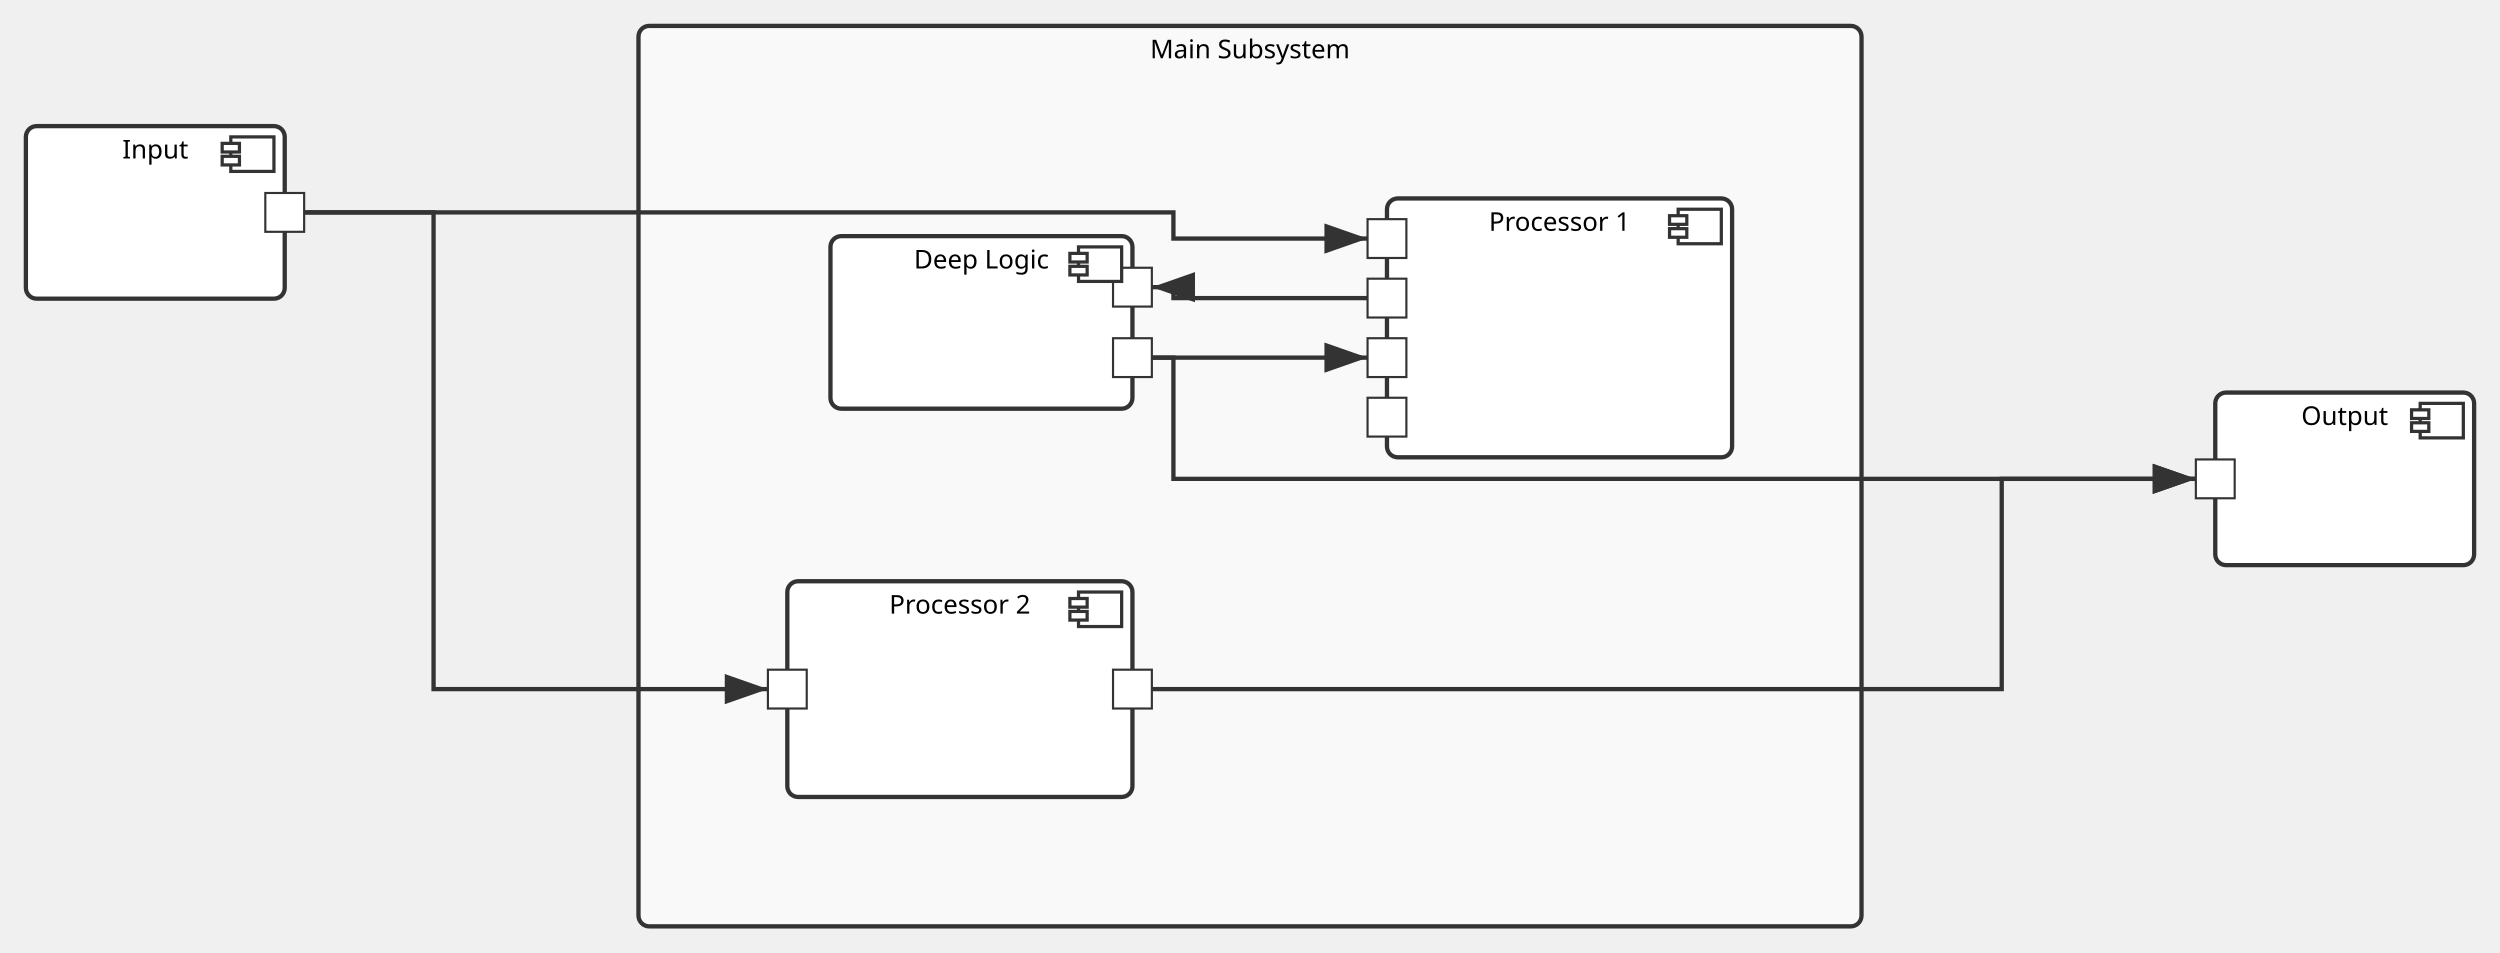
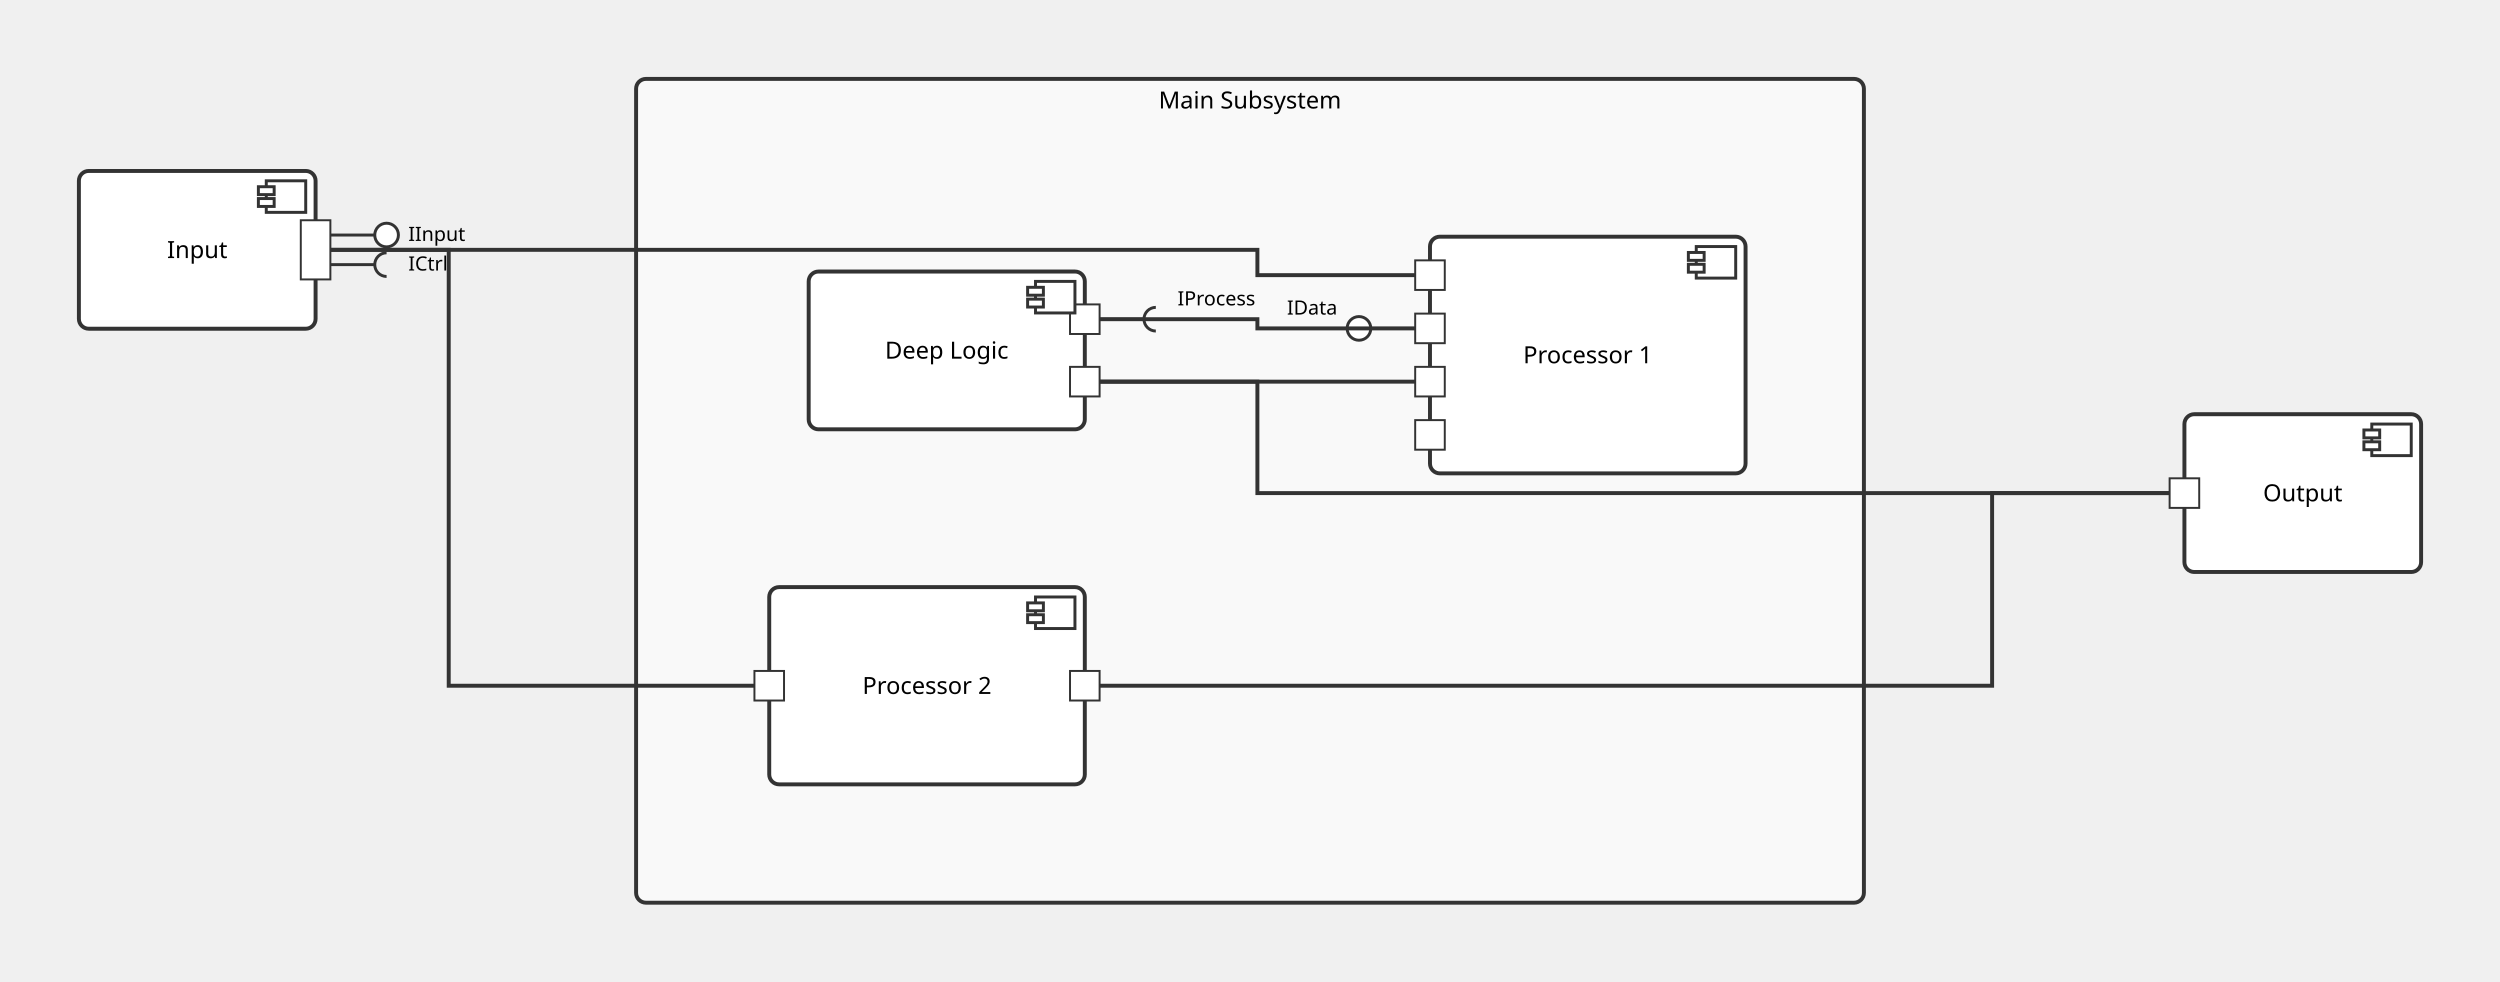
- <svg xmlns="http://www.w3.org/2000/svg" width="1159" height="441.467" viewBox="0 0 1159 441.467" style="font-family: sans-serif;">
+ <svg xmlns="http://www.w3.org/2000/svg" width="1267.5" height="497.667" viewBox="0 0 1267.5 497.667" style="font-family: sans-serif;">
  <defs>
    <marker id="arrowhead" markerWidth="10" markerHeight="7" refX="10" refY="3.5" orient="auto">
      <polygon points="0 0, 10 3.5, 0 7" fill="#333" />
    </marker>
  </defs>
-   <g transform="translate(12, 58.46667)" id="input_node" class="component">
+   <g transform="translate(40, 86.66667)" id="input_node" class="component">
    <rect width="120" height="80" fill="#ffffff" stroke="#333" stroke-width="2" rx="5" />
-     <text x="60" y="15" text-anchor="middle" font-size="12px" fill="#000">Input</text>
-     <rect x="111" y="31" width="18" height="18" fill="#ffffff" stroke="#333" stroke-width="1" class="port" />
+     <text x="60" y="40" text-anchor="middle" dominant-baseline="middle" font-size="12px" fill="#000">Input</text>
+     <line x1="120" y1="32.5" x2="150" y2="32.5" stroke="#333" stroke-width="1.5" />
+     <circle cx="156" cy="32.5" r="6" fill="#ffffff" stroke="#333" stroke-width="1.5" />
+     <text x="167" y="35.5" text-anchor="start" font-size="10px" fill="#000">IInput</text>
+     <line x1="120" y1="47.5" x2="150" y2="47.5" stroke="#333" stroke-width="1.5" />
+     <g transform="translate(156, 47.5) rotate(0)">
+       <path d="M 0 -6 A 6 6 0 0 0 0 6" fill="none" stroke="#333" stroke-width="1.5" />
+     </g>
+     <text x="167" y="50.5" text-anchor="start" font-size="10px" fill="#000">ICtrl</text>
+     <rect x="112.5" y="25" width="15" height="30" fill="#ffffff" stroke="#333" stroke-width="1" class="port" />
    <g transform="translate(95, 5)">
      <rect x="0" y="0" width="20" height="16" fill="#ffffff" stroke="#333" stroke-width="1.5" />
      <rect x="-4" y="3" width="8" height="4" fill="#ffffff" stroke="#333" stroke-width="1.5" />
      <rect x="-4" y="9" width="8" height="4" fill="#ffffff" stroke="#333" stroke-width="1.5" />
    </g>
  </g>
-   <g transform="translate(296, 12)" id="sub_main" class="subsystem">
-     <rect width="567" height="417.467" fill="#f9f9f9" stroke="#333" stroke-width="2" rx="5" />
-     <text x="283.5" y="15" text-anchor="middle" font-size="12px" fill="#000">Main Subsystem</text>
-     <g transform="translate(347, 80)" id="proc_1" class="component">
+   <g transform="translate(322.5, 40)" id="sub_main" class="subsystem">
+     <rect width="622.5" height="417.667" fill="#f9f9f9" stroke="#333" stroke-width="2" rx="5" />
+     <text x="311.25" y="15" text-anchor="middle" dominant-baseline="auto" font-size="12px" fill="#000">Main Subsystem</text>
+     <g transform="translate(402.5, 80)" id="proc_1" class="component">
      <rect width="160" height="120" fill="#ffffff" stroke="#333" stroke-width="2" rx="5" />
-       <text x="80" y="15" text-anchor="middle" font-size="12px" fill="#000">Processor 1</text>
-       <rect x="-9" y="9.6" width="18" height="18" fill="#ffffff" stroke="#333" stroke-width="1" class="port" />
-       <rect x="-9" y="64.8" width="18" height="18" fill="#ffffff" stroke="#333" stroke-width="1" class="port" />
-       <rect x="-9" y="37.2" width="18" height="18" fill="#ffffff" stroke="#333" stroke-width="1" class="port" />
-       <rect x="-9" y="92.4" width="18" height="18" fill="#ffffff" stroke="#333" stroke-width="1" class="port" />
+       <text x="80" y="60" text-anchor="middle" dominant-baseline="middle" font-size="12px" fill="#000">Processor 1</text>
+       <rect x="-7.5" y="12" width="15" height="15" fill="#ffffff" stroke="#333" stroke-width="1" class="port" />
+       <rect x="-7.5" y="66" width="15" height="15" fill="#ffffff" stroke="#333" stroke-width="1" class="port" />
+       <line x1="0" y1="46.5" x2="-30" y2="46.5" stroke="#333" stroke-width="1.5" />
+       <circle cx="-36" cy="46.5" r="6" fill="#ffffff" stroke="#333" stroke-width="1.5" />
+       <text x="-47" y="39.5" text-anchor="end" font-size="10px" fill="#000">IData</text>
+       <rect x="-7.5" y="39" width="15" height="15" fill="#ffffff" stroke="#333" stroke-width="1" class="port" />
+       <rect x="-7.5" y="93" width="15" height="15" fill="#ffffff" stroke="#333" stroke-width="1" class="port" />
      <g transform="translate(135, 5)">
        <rect x="0" y="0" width="20" height="16" fill="#ffffff" stroke="#333" stroke-width="1.5" />
        <rect x="-4" y="3" width="8" height="4" fill="#ffffff" stroke="#333" stroke-width="1.5" />
        <rect x="-4" y="9" width="8" height="4" fill="#ffffff" stroke="#333" stroke-width="1.5" />
      </g>
    </g>
-     <g transform="translate(69, 257.4667)" id="proc_2" class="component">
+     <g transform="translate(67.5, 257.6667)" id="proc_2" class="component">
      <rect width="160" height="100" fill="#ffffff" stroke="#333" stroke-width="2" rx="5" />
-       <text x="80" y="15" text-anchor="middle" font-size="12px" fill="#000">Processor 2</text>
-       <rect x="-9" y="41" width="18" height="18" fill="#ffffff" stroke="#333" stroke-width="1" class="port" />
-       <rect x="151" y="41" width="18" height="18" fill="#ffffff" stroke="#333" stroke-width="1" class="port" />
+       <text x="80" y="50" text-anchor="middle" dominant-baseline="middle" font-size="12px" fill="#000">Processor 2</text>
+       <rect x="-7.5" y="42.5" width="15" height="15" fill="#ffffff" stroke="#333" stroke-width="1" class="port" />
+       <rect x="152.5" y="42.5" width="15" height="15" fill="#ffffff" stroke="#333" stroke-width="1" class="port" />
      <g transform="translate(135, 5)">
        <rect x="0" y="0" width="20" height="16" fill="#ffffff" stroke="#333" stroke-width="1.5" />
        <rect x="-4" y="3" width="8" height="4" fill="#ffffff" stroke="#333" stroke-width="1.5" />
        <rect x="-4" y="9" width="8" height="4" fill="#ffffff" stroke="#333" stroke-width="1.5" />
      </g>
    </g>
-     <g transform="translate(89, 97.46667)" id="deep_1" class="component">
+     <g transform="translate(87.5, 97.66667)" id="deep_1" class="component">
      <rect width="140" height="80" fill="#ffffff" stroke="#333" stroke-width="2" rx="5" />
-       <text x="70" y="15" text-anchor="middle" font-size="12px" fill="#000">Deep Logic</text>
-       <rect x="131" y="14.667" width="18" height="18" fill="#ffffff" stroke="#333" stroke-width="1" class="port" />
-       <rect x="131" y="47.333" width="18" height="18" fill="#ffffff" stroke="#333" stroke-width="1" class="port" />
+       <text x="70" y="40" text-anchor="middle" dominant-baseline="middle" font-size="12px" fill="#000">Deep Logic</text>
+       <line x1="140" y1="24.167" x2="170" y2="24.167" stroke="#333" stroke-width="1.5" />
+       <g transform="translate(176, 24.16667) rotate(0)">
+         <path d="M 0 -6 A 6 6 0 0 0 0 6" fill="none" stroke="#333" stroke-width="1.5" />
+       </g>
+       <text x="187" y="17.167" text-anchor="start" font-size="10px" fill="#000">IProcess</text>
+       <rect x="132.5" y="16.667" width="15" height="15" fill="#ffffff" stroke="#333" stroke-width="1" class="port" />
+       <rect x="132.5" y="48.333" width="15" height="15" fill="#ffffff" stroke="#333" stroke-width="1" class="port" />
      <g transform="translate(115, 5)">
        <rect x="0" y="0" width="20" height="16" fill="#ffffff" stroke="#333" stroke-width="1.5" />
        <rect x="-4" y="3" width="8" height="4" fill="#ffffff" stroke="#333" stroke-width="1.5" />
        <rect x="-4" y="9" width="8" height="4" fill="#ffffff" stroke="#333" stroke-width="1.5" />
      </g>
    </g>
-     <path d="M 338 126.2 L 248 126.2 L 248 121.133 L 238 121.133" fill="none" stroke="#333" stroke-width="2" marker-end="url(#arrowhead)" />
-     <path d="M 238 153.8 L 338 153.8" fill="none" stroke="#333" stroke-width="2" marker-end="url(#arrowhead)" />
+     <path d="M 395 126.5 L 315 126.5 L 315 121.833 L 235 121.833" fill="none" stroke="#333" stroke-width="2" />
+     <path d="M 235 153.5 L 395 153.5" fill="none" stroke="#333" stroke-width="2" />
  </g>
-   <g transform="translate(1027, 182)" id="output_node" class="component">
+   <g transform="translate(1107.5, 210)" id="output_node" class="component">
    <rect width="120" height="80" fill="#ffffff" stroke="#333" stroke-width="2" rx="5" />
-     <text x="60" y="15" text-anchor="middle" font-size="12px" fill="#000">Output</text>
-     <rect x="-9" y="31" width="18" height="18" fill="#ffffff" stroke="#333" stroke-width="1" class="port" />
+     <text x="60" y="40" text-anchor="middle" dominant-baseline="middle" font-size="12px" fill="#000">Output</text>
+     <rect x="-7.5" y="32.5" width="15" height="15" fill="#ffffff" stroke="#333" stroke-width="1" class="port" />
    <g transform="translate(95, 5)">
      <rect x="0" y="0" width="20" height="16" fill="#ffffff" stroke="#333" stroke-width="1.5" />
      <rect x="-4" y="3" width="8" height="4" fill="#ffffff" stroke="#333" stroke-width="1.5" />
      <rect x="-4" y="9" width="8" height="4" fill="#ffffff" stroke="#333" stroke-width="1.5" />
    </g>
  </g>
-   <path d="M 141 98.467 L 544 98.467 L 544 110.6 L 634 110.6" fill="none" stroke="#333" stroke-width="2" marker-end="url(#arrowhead)" />
-   <path d="M 141 98.467 L 201 98.467 L 201 319.467 L 356 319.467" fill="none" stroke="#333" stroke-width="2" marker-end="url(#arrowhead)" />
-   <path d="M 534 165.8 L 544 165.8 L 544 222 L 1018 222" fill="none" stroke="#333" stroke-width="2" marker-end="url(#arrowhead)" />
-   <path d="M 534 319.467 L 928 319.467 L 928 222 L 1018 222" fill="none" stroke="#333" stroke-width="2" marker-end="url(#arrowhead)" />
+   <path d="M 167.5 126.667 L 637.5 126.667 L 637.5 139.5 L 717.5 139.5" fill="none" stroke="#333" stroke-width="2" />
+   <path d="M 167.5 126.667 L 227.5 126.667 L 227.5 347.667 L 382.5 347.667" fill="none" stroke="#333" stroke-width="2" />
+   <path d="M 557.5 193.5 L 637.5 193.5 L 637.5 250 L 1100 250" fill="none" stroke="#333" stroke-width="2" />
+   <path d="M 557.5 347.667 L 1010 347.667 L 1010 250 L 1100 250" fill="none" stroke="#333" stroke-width="2" />
</svg>
